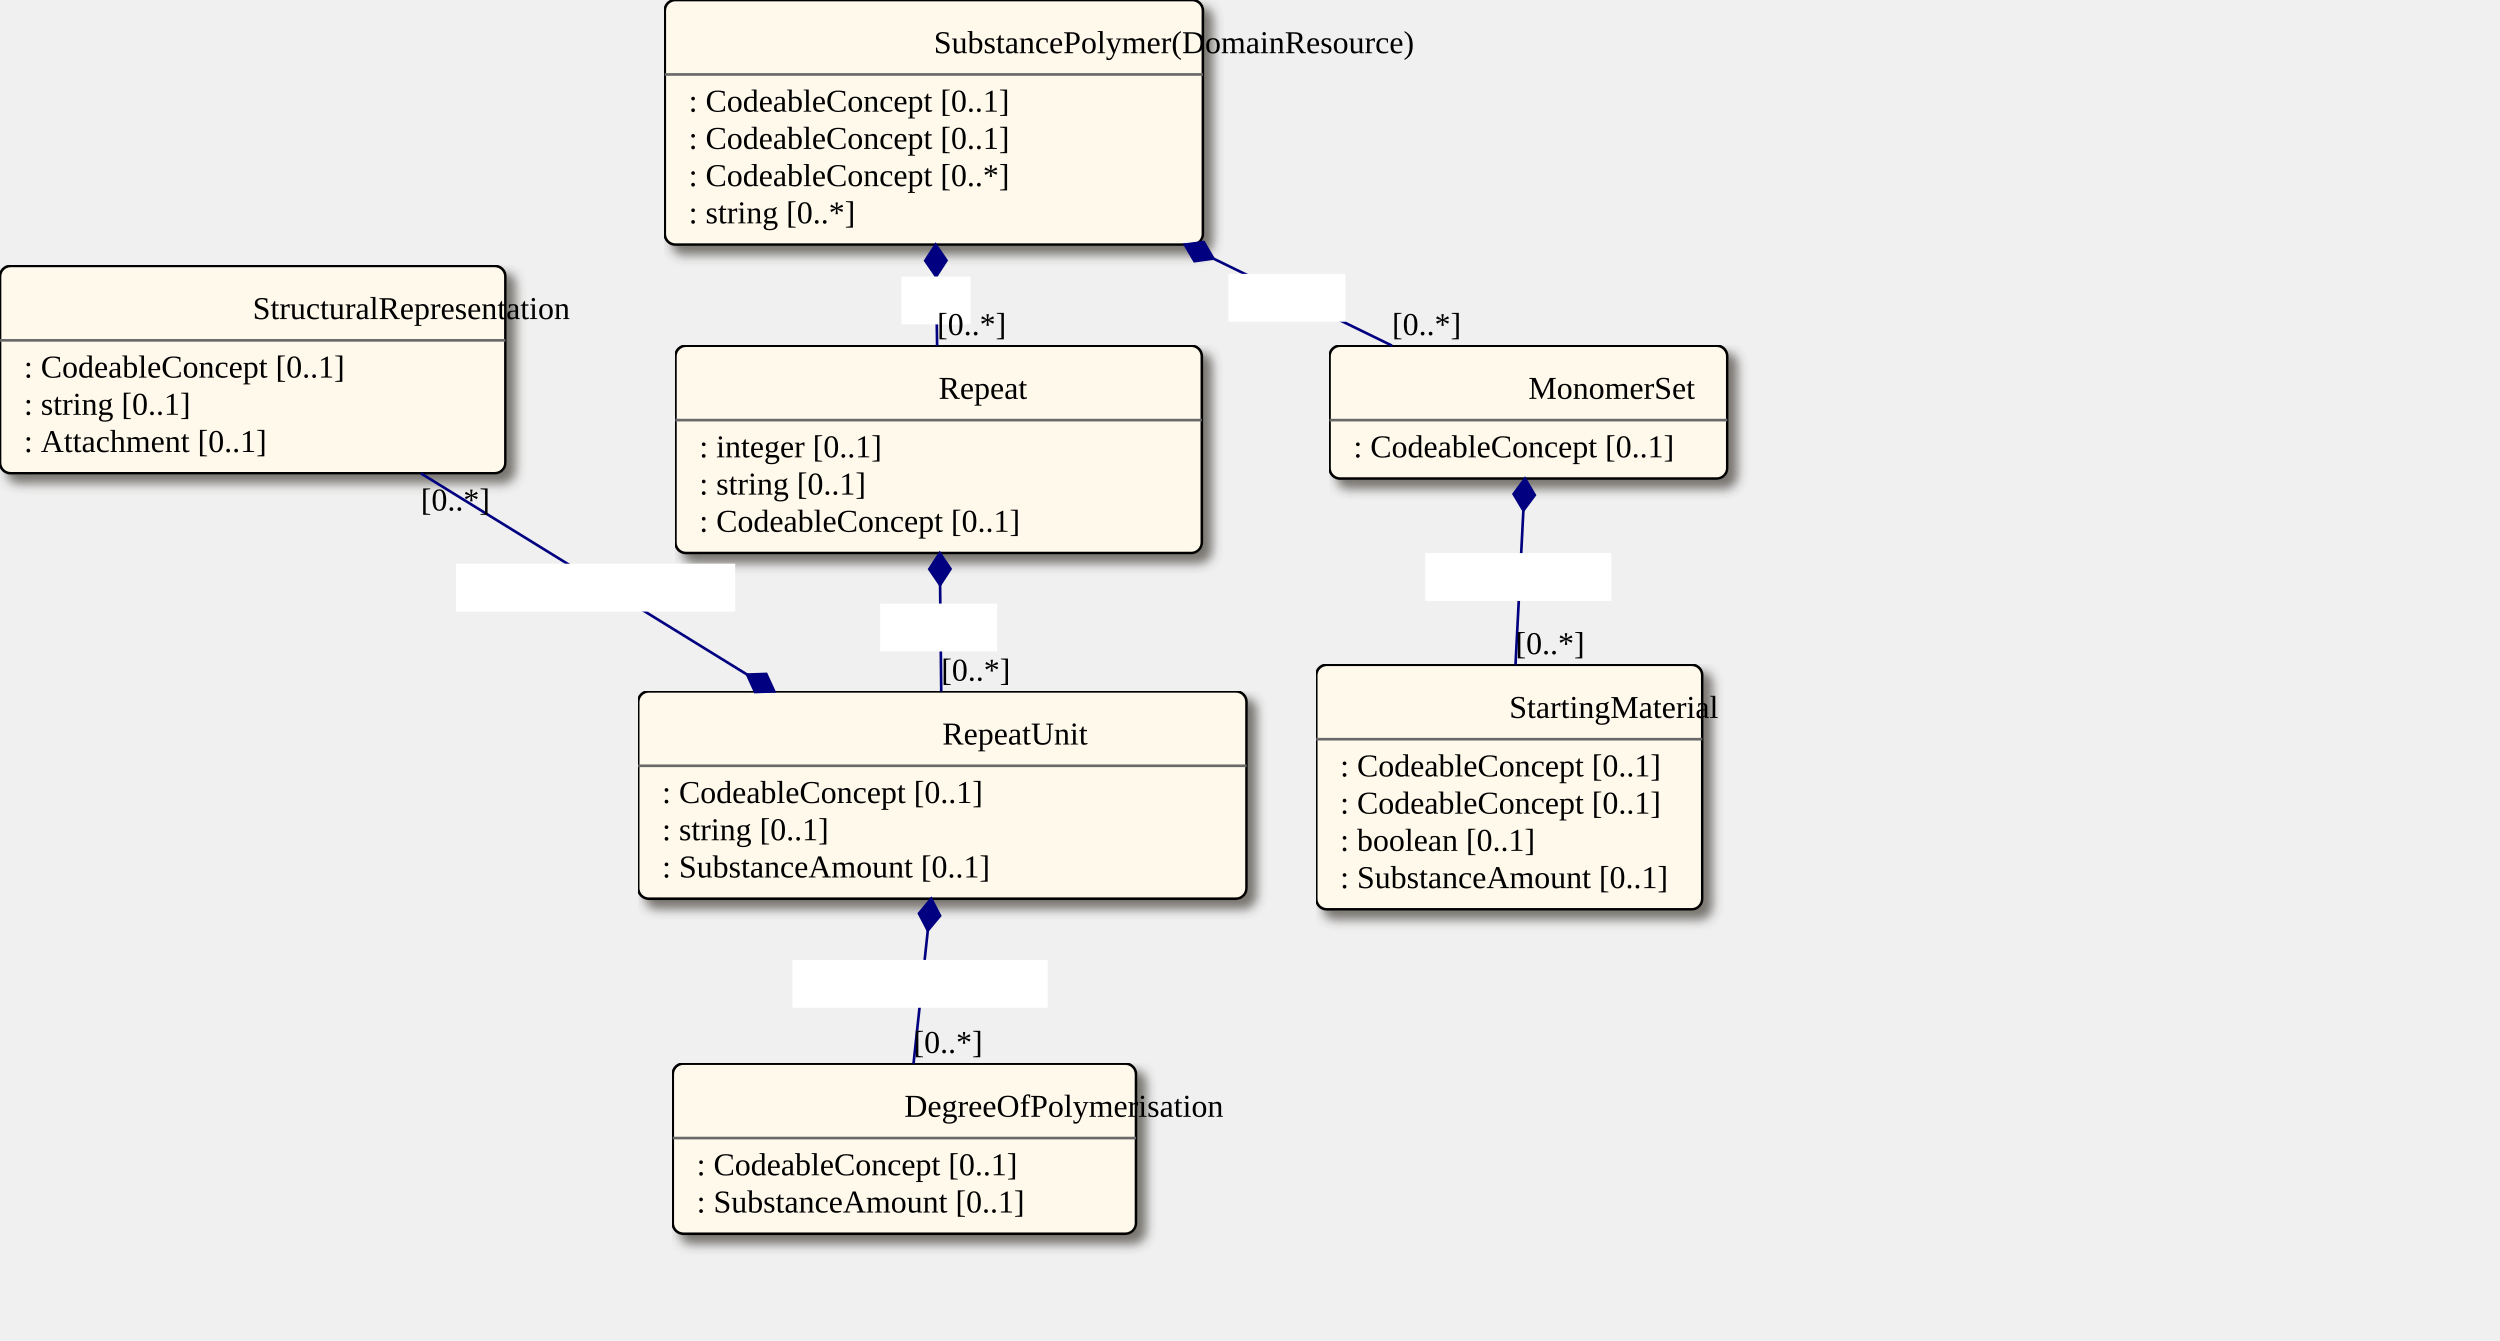
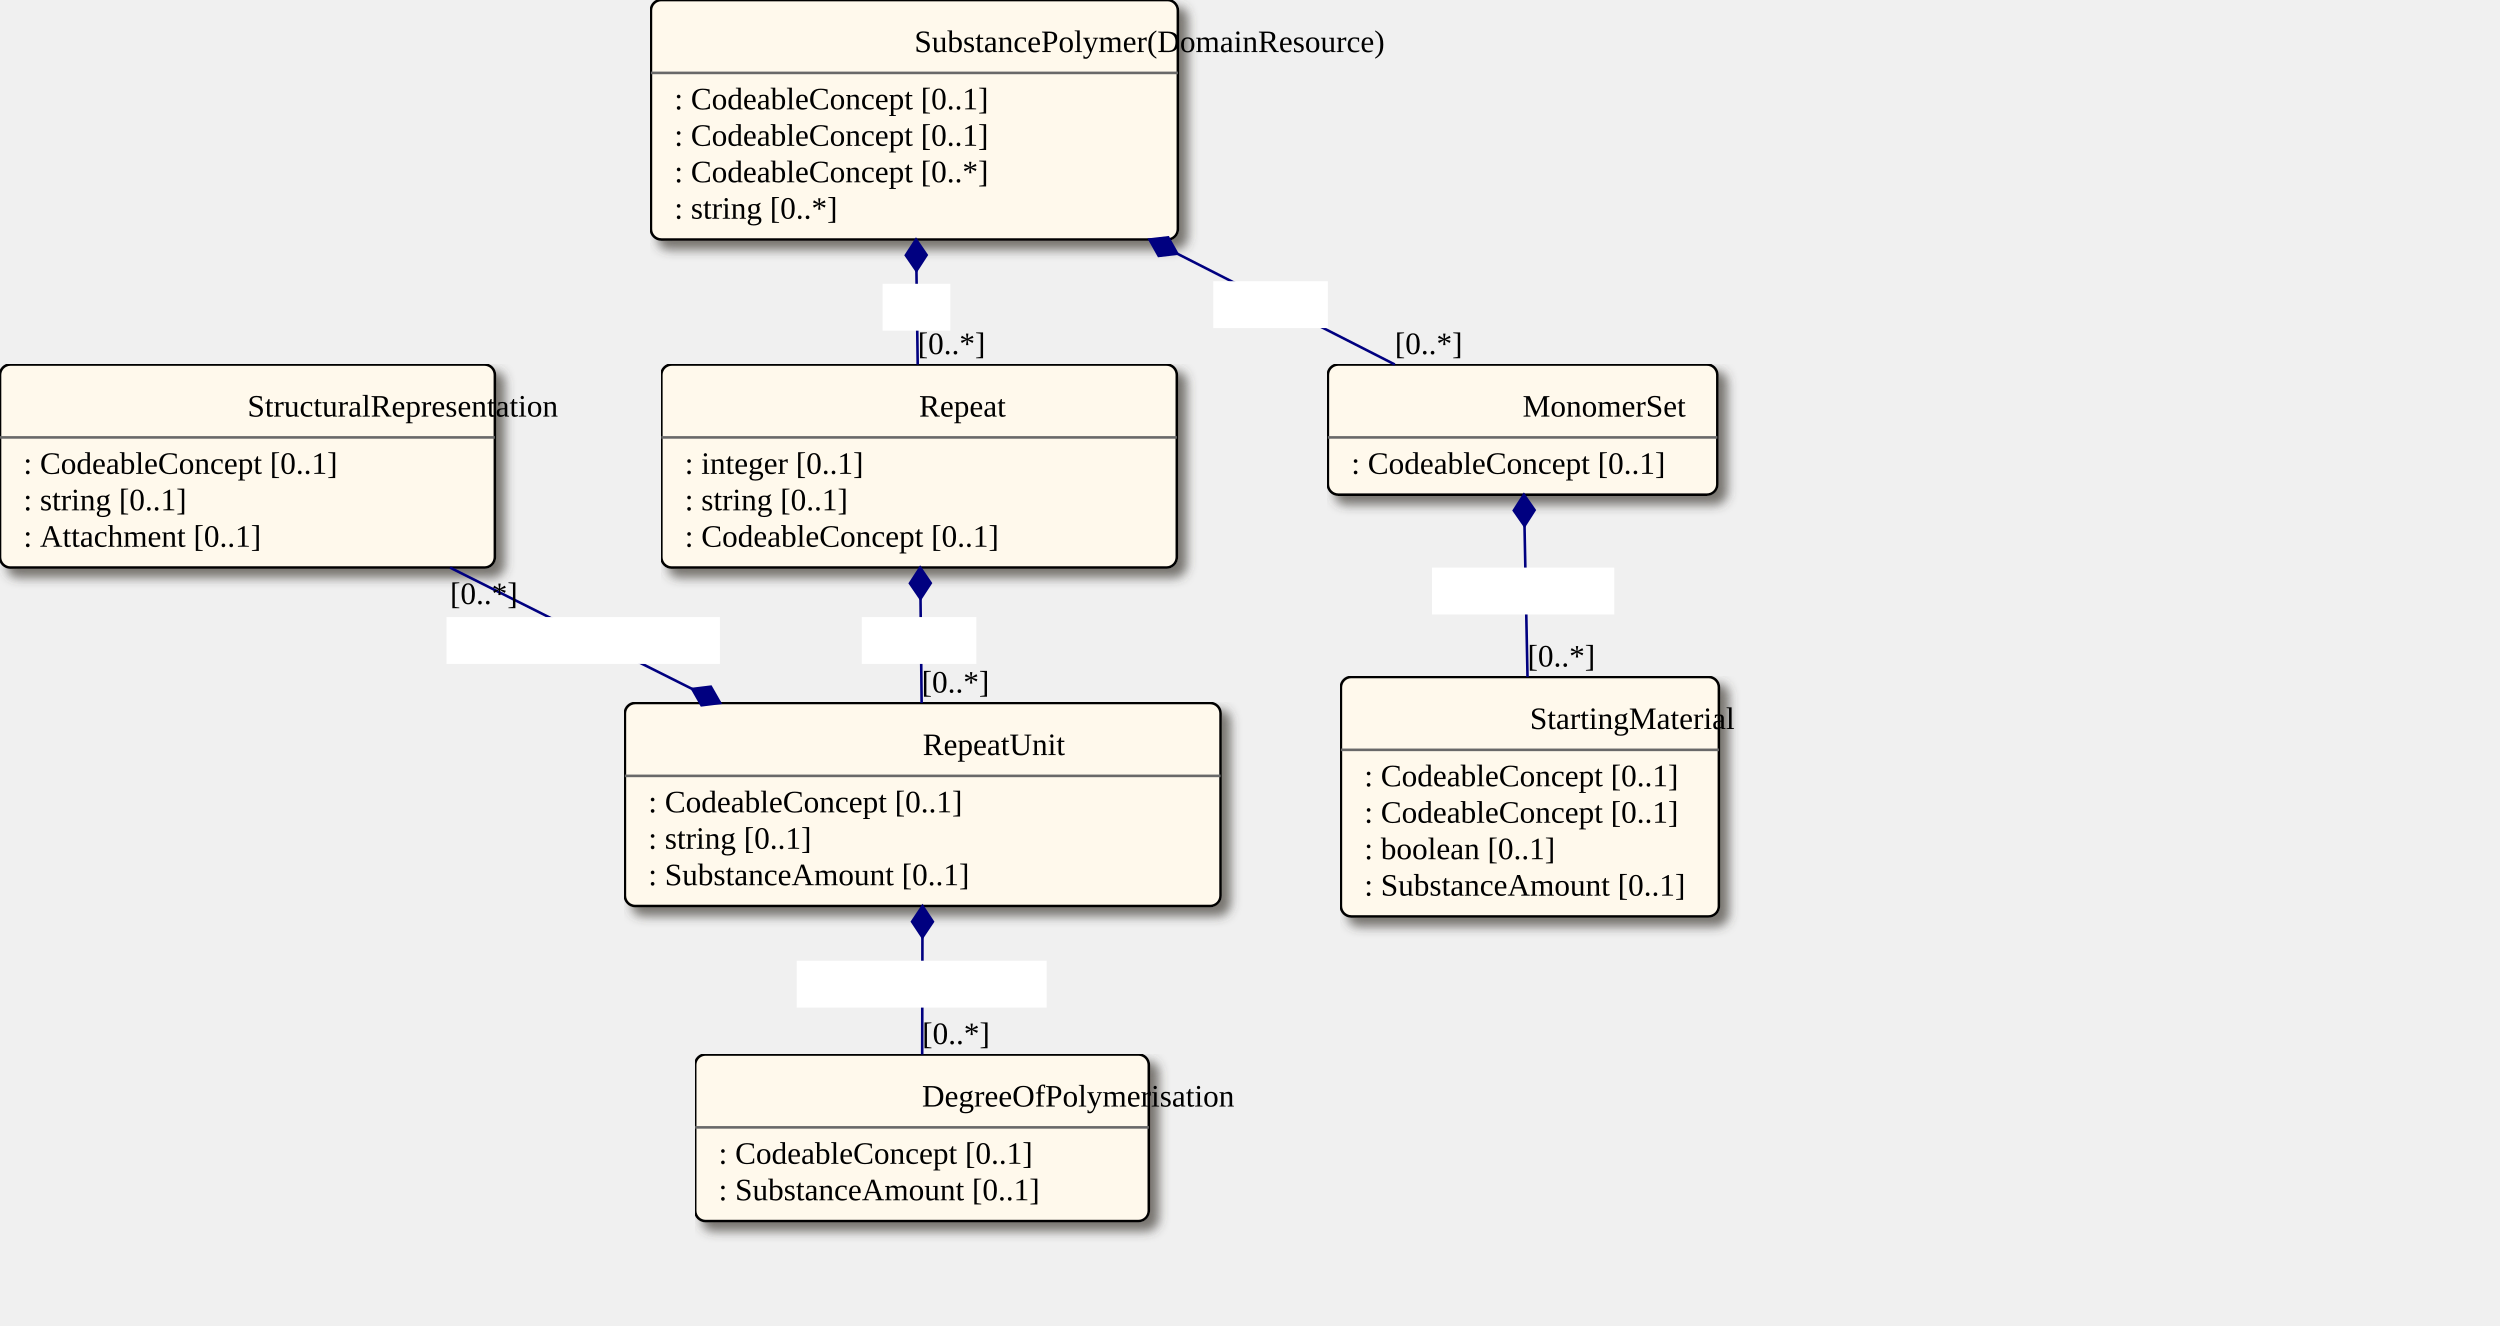
- <svg xmlns="http://www.w3.org/2000/svg" xmlns:xlink="http://www.w3.org/1999/xlink" id="n61" version="1.1" width="940.2" height="504.0">
+ <svg xmlns="http://www.w3.org/2000/svg" xmlns:xlink="http://www.w3.org/1999/xlink" id="n61" version="1.1" width="960.2" height="509.0">
  <defs>
    <filter id="shadow1" x="0" y="0" width="200%" height="200%">
      <feOffset result="offOut" in="SourceGraphic" dx="3" dy="3" />
      <feColorMatrix result="matrixOut" in="offOut" type="matrix" values="0.2 0 0 0 0 0 0.2 0 0 0 0 0 0.2 0 0 0 0 0 1 0" />
      <feGaussianBlur result="blurOut" in="matrixOut" stdDeviation="2" />
      <feBlend in="SourceGraphic" in2="blurOut" mode="normal" />
    </filter>
  </defs>
  <g id="n62">
    <rect id="SubstancePolymer" x="250.0" y="0.0" rx="4" ry="4" width="202.4" height="92.0" filter="url(#shadow1)" style="fill:#fff9ec;stroke:black;stroke-width:1" />
    <line id="n63" x1="250.0" y1="28.0" x2="452.4" y2="28.0" style="stroke:dimgrey;stroke-width:1" />
    <text id="n64" x="351.2" y="20.0" fill="black" class="diagram-class-title  diagram-class-resource">SubstancePolymer<tspan class="diagram-class-title-link"> (<a id="n65" xlink:href="domainresource.html" class="diagram-class-reference">DomainResource</a>)</tspan>
    </text>
    <text id="n66" x="256.0" y="42.0" fill="black" class="diagram-class-detail">
      <a id="n67" xlink:href="substancepolymer-definitions.html#SubstancePolymer.class" /> : <a id="n68" xlink:href="datatypes.html#CodeableConcept">CodeableConcept</a> [0..1]</text>
    <text id="n72" x="256.0" y="56.0" fill="black" class="diagram-class-detail">
      <a id="n73" xlink:href="substancepolymer-definitions.html#SubstancePolymer.geometry" /> : <a id="n74" xlink:href="datatypes.html#CodeableConcept">CodeableConcept</a> [0..1]</text>
    <text id="n78" x="256.0" y="70.0" fill="black" class="diagram-class-detail">
      <a id="n79" xlink:href="substancepolymer-definitions.html#SubstancePolymer.copolymerConnectivity" /> : <a id="n80" xlink:href="datatypes.html#CodeableConcept">CodeableConcept</a> [0..*]</text>
    <text id="n84" x="256.0" y="84.0" fill="black" class="diagram-class-detail">
      <a id="n85" xlink:href="substancepolymer-definitions.html#SubstancePolymer.modification" /> : <a id="n86" xlink:href="datatypes.html#string">string</a> [0..*]</text>
  </g>
  <g id="n90">
-     <rect id="SubstancePolymer.monomerSet" x="500.0" y="130.0" rx="4" ry="4" width="149.6" height="50.0" filter="url(#shadow1)" style="fill:#fff9ec;stroke:black;stroke-width:1" />
-     <line id="n91" x1="500.0" y1="158.0" x2="649.6" y2="158.0" style="stroke:dimgrey;stroke-width:1" />
-     <text id="n92" x="574.8" y="150.0" fill="black" class="diagram-class-title">MonomerSet</text>
-     <text id="n93" x="506.0" y="172.0" fill="black" class="diagram-class-detail">
+     <rect id="SubstancePolymer.monomerSet" x="510.0" y="140.0" rx="4" ry="4" width="149.6" height="50.0" filter="url(#shadow1)" style="fill:#fff9ec;stroke:black;stroke-width:1" />
+     <line id="n91" x1="510.0" y1="168.0" x2="659.6" y2="168.0" style="stroke:dimgrey;stroke-width:1" />
+     <text id="n92" x="584.8" y="160.0" fill="black" class="diagram-class-title">MonomerSet</text>
+     <text id="n93" x="516.0" y="182.0" fill="black" class="diagram-class-detail">
      <a id="n94" xlink:href="substancepolymer-definitions.html#SubstancePolymer.monomerSet.ratioType" /> : <a id="n95" xlink:href="datatypes.html#CodeableConcept">CodeableConcept</a> [0..1]</text>
  </g>
  <g id="n99">
-     <rect id="SubstancePolymer.monomerSet.startingMaterial" x="495.0" y="250.0" rx="4" ry="4" width="145.2" height="92.0" filter="url(#shadow1)" style="fill:#fff9ec;stroke:black;stroke-width:1" />
-     <line id="n100" x1="495.0" y1="278.0" x2="640.2" y2="278.0" style="stroke:dimgrey;stroke-width:1" />
-     <text id="n101" x="567.6" y="270.0" fill="black" class="diagram-class-title">StartingMaterial</text>
-     <text id="n102" x="501.0" y="292.0" fill="black" class="diagram-class-detail">
+     <rect id="SubstancePolymer.monomerSet.startingMaterial" x="515.0" y="260.0" rx="4" ry="4" width="145.2" height="92.0" filter="url(#shadow1)" style="fill:#fff9ec;stroke:black;stroke-width:1" />
+     <line id="n100" x1="515.0" y1="288.0" x2="660.2" y2="288.0" style="stroke:dimgrey;stroke-width:1" />
+     <text id="n101" x="587.6" y="280.0" fill="black" class="diagram-class-title">StartingMaterial</text>
+     <text id="n102" x="521.0" y="302.0" fill="black" class="diagram-class-detail">
      <a id="n103" xlink:href="substancepolymer-definitions.html#SubstancePolymer.monomerSet.startingMaterial.material" /> : <a id="n104" xlink:href="datatypes.html#CodeableConcept">CodeableConcept</a> [0..1]</text>
-     <text id="n108" x="501.0" y="306.0" fill="black" class="diagram-class-detail">
+     <text id="n108" x="521.0" y="316.0" fill="black" class="diagram-class-detail">
      <a id="n109" xlink:href="substancepolymer-definitions.html#SubstancePolymer.monomerSet.startingMaterial.type" /> : <a id="n110" xlink:href="datatypes.html#CodeableConcept">CodeableConcept</a> [0..1]</text>
-     <text id="n114" x="501.0" y="320.0" fill="black" class="diagram-class-detail">
+     <text id="n114" x="521.0" y="330.0" fill="black" class="diagram-class-detail">
      <a id="n115" xlink:href="substancepolymer-definitions.html#SubstancePolymer.monomerSet.startingMaterial.isDefining" /> : <a id="n116" xlink:href="datatypes.html#boolean">boolean</a> [0..1]</text>
-     <text id="n120" x="501.0" y="334.0" fill="black" class="diagram-class-detail">
-       <a id="n121" xlink:href="substancepolymer-definitions.html#SubstancePolymer.monomerSet.startingMaterial.amount" /> : <a id="n122" xlink:href="datatypes.html#SubstanceAmount">SubstanceAmount</a> [0..1]</text>
+     <text id="n120" x="521.0" y="344.0" fill="black" class="diagram-class-detail">
+       <a id="n121" xlink:href="substancepolymer-definitions.html#SubstancePolymer.monomerSet.startingMaterial.amount" /> : <a id="n122" xlink:href="substanceamount.html#SubstanceAmount">SubstanceAmount</a> [0..1]</text>
  </g>
  <g id="n126">
-     <rect id="SubstancePolymer.repeat" x="254.0" y="130.0" rx="4" ry="4" width="198" height="78.0" filter="url(#shadow1)" style="fill:#fff9ec;stroke:black;stroke-width:1" />
-     <line id="n127" x1="254.0" y1="158.0" x2="452.0" y2="158.0" style="stroke:dimgrey;stroke-width:1" />
-     <text id="n128" x="353.0" y="150.0" fill="black" class="diagram-class-title">Repeat</text>
-     <text id="n129" x="260.0" y="172.0" fill="black" class="diagram-class-detail">
+     <rect id="SubstancePolymer.repeat" x="254.0" y="140.0" rx="4" ry="4" width="198" height="78.0" filter="url(#shadow1)" style="fill:#fff9ec;stroke:black;stroke-width:1" />
+     <line id="n127" x1="254.0" y1="168.0" x2="452.0" y2="168.0" style="stroke:dimgrey;stroke-width:1" />
+     <text id="n128" x="353.0" y="160.0" fill="black" class="diagram-class-title">Repeat</text>
+     <text id="n129" x="260.0" y="182.0" fill="black" class="diagram-class-detail">
      <a id="n130" xlink:href="substancepolymer-definitions.html#SubstancePolymer.repeat.numberOfUnits" /> : <a id="n131" xlink:href="datatypes.html#integer">integer</a> [0..1]</text>
-     <text id="n135" x="260.0" y="186.0" fill="black" class="diagram-class-detail">
+     <text id="n135" x="260.0" y="196.0" fill="black" class="diagram-class-detail">
      <a id="n136" xlink:href="substancepolymer-definitions.html#SubstancePolymer.repeat.averageMolecularFormula" /> : <a id="n137" xlink:href="datatypes.html#string">string</a> [0..1]</text>
-     <text id="n141" x="260.0" y="200.0" fill="black" class="diagram-class-detail">
+     <text id="n141" x="260.0" y="210.0" fill="black" class="diagram-class-detail">
      <a id="n142" xlink:href="substancepolymer-definitions.html#SubstancePolymer.repeat.repeatUnitAmountType" /> : <a id="n143" xlink:href="datatypes.html#CodeableConcept">CodeableConcept</a> [0..1]</text>
  </g>
  <g id="n147">
-     <rect id="SubstancePolymer.repeat.repeatUnit" x="240.0" y="260.0" rx="4" ry="4" width="228.8" height="78.0" filter="url(#shadow1)" style="fill:#fff9ec;stroke:black;stroke-width:1" />
-     <line id="n148" x1="240.0" y1="288.0" x2="468.8" y2="288.0" style="stroke:dimgrey;stroke-width:1" />
-     <text id="n149" x="354.4" y="280.0" fill="black" class="diagram-class-title">RepeatUnit</text>
-     <text id="n150" x="246.0" y="302.0" fill="black" class="diagram-class-detail">
+     <rect id="SubstancePolymer.repeat.repeatUnit" x="240.0" y="270.0" rx="4" ry="4" width="228.8" height="78.0" filter="url(#shadow1)" style="fill:#fff9ec;stroke:black;stroke-width:1" />
+     <line id="n148" x1="240.0" y1="298.0" x2="468.8" y2="298.0" style="stroke:dimgrey;stroke-width:1" />
+     <text id="n149" x="354.4" y="290.0" fill="black" class="diagram-class-title">RepeatUnit</text>
+     <text id="n150" x="246.0" y="312.0" fill="black" class="diagram-class-detail">
      <a id="n151" xlink:href="substancepolymer-definitions.html#SubstancePolymer.repeat.repeatUnit.orientationOfPolymerisation" /> : <a id="n152" xlink:href="datatypes.html#CodeableConcept">CodeableConcept</a> [0..1]</text>
-     <text id="n156" x="246.0" y="316.0" fill="black" class="diagram-class-detail">
+     <text id="n156" x="246.0" y="326.0" fill="black" class="diagram-class-detail">
      <a id="n157" xlink:href="substancepolymer-definitions.html#SubstancePolymer.repeat.repeatUnit.repeatUnit" /> : <a id="n158" xlink:href="datatypes.html#string">string</a> [0..1]</text>
-     <text id="n162" x="246.0" y="330.0" fill="black" class="diagram-class-detail">
-       <a id="n163" xlink:href="substancepolymer-definitions.html#SubstancePolymer.repeat.repeatUnit.amount" /> : <a id="n164" xlink:href="datatypes.html#SubstanceAmount">SubstanceAmount</a> [0..1]</text>
+     <text id="n162" x="246.0" y="340.0" fill="black" class="diagram-class-detail">
+       <a id="n163" xlink:href="substancepolymer-definitions.html#SubstancePolymer.repeat.repeatUnit.amount" /> : <a id="n164" xlink:href="substanceamount.html#SubstanceAmount">SubstanceAmount</a> [0..1]</text>
  </g>
  <g id="n168">
-     <rect id="SubstancePolymer.repeat.repeatUnit.degreeOfPolymerisation" x="253.0" y="400.0" rx="4" ry="4" width="174.24" height="64.0" filter="url(#shadow1)" style="fill:#fff9ec;stroke:black;stroke-width:1" />
-     <line id="n169" x1="253.0" y1="428.0" x2="427.24" y2="428.0" style="stroke:dimgrey;stroke-width:1" />
-     <text id="n170" x="340.12" y="420.0" fill="black" class="diagram-class-title">DegreeOfPolymerisation</text>
-     <text id="n171" x="259.0" y="442.0" fill="black" class="diagram-class-detail">
+     <rect id="SubstancePolymer.repeat.repeatUnit.degreeOfPolymerisation" x="267.0" y="405.0" rx="4" ry="4" width="174.24" height="64.0" filter="url(#shadow1)" style="fill:#fff9ec;stroke:black;stroke-width:1" />
+     <line id="n169" x1="267.0" y1="433.0" x2="441.24" y2="433.0" style="stroke:dimgrey;stroke-width:1" />
+     <text id="n170" x="354.12" y="425.0" fill="black" class="diagram-class-title">DegreeOfPolymerisation</text>
+     <text id="n171" x="273.0" y="447.0" fill="black" class="diagram-class-detail">
      <a id="n172" xlink:href="substancepolymer-definitions.html#SubstancePolymer.repeat.repeatUnit.degreeOfPolymerisation.degree" /> : <a id="n173" xlink:href="datatypes.html#CodeableConcept">CodeableConcept</a> [0..1]</text>
-     <text id="n177" x="259.0" y="456.0" fill="black" class="diagram-class-detail">
-       <a id="n178" xlink:href="substancepolymer-definitions.html#SubstancePolymer.repeat.repeatUnit.degreeOfPolymerisation.amount" /> : <a id="n179" xlink:href="datatypes.html#SubstanceAmount">SubstanceAmount</a> [0..1]</text>
+     <text id="n177" x="273.0" y="461.0" fill="black" class="diagram-class-detail">
+       <a id="n178" xlink:href="substancepolymer-definitions.html#SubstancePolymer.repeat.repeatUnit.degreeOfPolymerisation.amount" /> : <a id="n179" xlink:href="substanceamount.html#SubstanceAmount">SubstanceAmount</a> [0..1]</text>
  </g>
  <g id="n183">
-     <rect id="SubstancePolymer.repeat.repeatUnit.structuralRepresentation" x="0.0" y="100.0" rx="4" ry="4" width="190.08" height="78.0" filter="url(#shadow1)" style="fill:#fff9ec;stroke:black;stroke-width:1" />
-     <line id="n184" x1="0.0" y1="128.0" x2="190.08" y2="128.0" style="stroke:dimgrey;stroke-width:1" />
-     <text id="n185" x="95.04" y="120.0" fill="black" class="diagram-class-title">StructuralRepresentation</text>
-     <text id="n186" x="6.0" y="142.0" fill="black" class="diagram-class-detail">
+     <rect id="SubstancePolymer.repeat.repeatUnit.structuralRepresentation" x="0.0" y="140.0" rx="4" ry="4" width="190.08" height="78.0" filter="url(#shadow1)" style="fill:#fff9ec;stroke:black;stroke-width:1" />
+     <line id="n184" x1="0.0" y1="168.0" x2="190.08" y2="168.0" style="stroke:dimgrey;stroke-width:1" />
+     <text id="n185" x="95.04" y="160.0" fill="black" class="diagram-class-title">StructuralRepresentation</text>
+     <text id="n186" x="6.0" y="182.0" fill="black" class="diagram-class-detail">
      <a id="n187" xlink:href="substancepolymer-definitions.html#SubstancePolymer.repeat.repeatUnit.structuralRepresentation.type" /> : <a id="n188" xlink:href="datatypes.html#CodeableConcept">CodeableConcept</a> [0..1]</text>
-     <text id="n192" x="6.0" y="156.0" fill="black" class="diagram-class-detail">
+     <text id="n192" x="6.0" y="196.0" fill="black" class="diagram-class-detail">
      <a id="n193" xlink:href="substancepolymer-definitions.html#SubstancePolymer.repeat.repeatUnit.structuralRepresentation.representation" /> : <a id="n194" xlink:href="datatypes.html#string">string</a> [0..1]</text>
-     <text id="n198" x="6.0" y="170.0" fill="black" class="diagram-class-detail">
+     <text id="n198" x="6.0" y="210.0" fill="black" class="diagram-class-detail">
      <a id="n199" xlink:href="substancepolymer-definitions.html#SubstancePolymer.repeat.repeatUnit.structuralRepresentation.attachment" /> : <a id="n200" xlink:href="datatypes.html#Attachment">Attachment</a> [0..1]</text>
  </g>
-   <line id="n204" x1="573.523" y1="180.0" x2="569.949" y2="250.0" style="stroke:navy;stroke-width:1" />
-   <polygon id="n205" points="573.523,180.0 579.523,184.0 585.523,180.0 579.523,176.0 573.523,180.0" style="fill:navy;stroke:navy;stroke-width:1" transform="rotate(92.9232 573.5234 180.0)" />
-   <rect id="n206" x="536.0" y="208.0" width="70.0" height="18.0" style="fill:white;stroke:black;stroke-width:0" />
-   <text id="n207" x="571.0" y="218.0" fill="black" class="diagram-class-linkage">
+   <line id="n204" x1="585.296" y1="190" x2="586.687" y2="260" style="stroke:navy;stroke-width:1" />
+   <polygon id="n205" points="585.296,190 591.296,194 597.296,190 591.296,186 585.296,190" style="fill:navy;stroke:navy;stroke-width:1" transform="rotate(88.86236 585.2965 190)" />
+   <rect id="n206" x="550.0" y="218.0" width="70.0" height="18.0" style="fill:white;stroke:black;stroke-width:0" />
+   <text id="n207" x="585.0" y="228.0" fill="black" class="diagram-class-linkage">
    <a id="n208" xlink:href="substancepolymer-definitions.html#SubstancePolymer.monomerSet.startingMaterial" />
  </text>
-   <text id="n209" x="569.949" y="246.0" fill="black" class="diagram-class-linkage">[0..*]</text>
-   <line id="n210" x1="445.563" y1="92" x2="523.516" y2="130" style="stroke:navy;stroke-width:1" />
-   <polygon id="n211" points="445.563,92 451.563,96 457.563,92 451.563,88 445.563,92" style="fill:navy;stroke:navy;stroke-width:1" transform="rotate(25.9882 445.5633 92)" />
-   <rect id="n212" x="462.0" y="103.0" width="44.0" height="18.0" style="fill:white;stroke:black;stroke-width:0" />
-   <text id="n213" x="484.0" y="113.0" fill="black" class="diagram-class-linkage">
+   <text id="n209" x="586.687" y="256" fill="black" class="diagram-class-linkage">[0..*]</text>
+   <line id="n210" x1="441.499" y1="92" x2="535.724" y2="140" style="stroke:navy;stroke-width:1" />
+   <polygon id="n211" points="441.499,92 447.499,96 453.499,92 447.499,88 441.499,92" style="fill:navy;stroke:navy;stroke-width:1" transform="rotate(26.9951 441.4992 92)" />
+   <rect id="n212" x="466.0" y="108.0" width="44.0" height="18.0" style="fill:white;stroke:black;stroke-width:0" />
+   <text id="n213" x="488.0" y="118.0" fill="black" class="diagram-class-linkage">
    <a id="n214" xlink:href="substancepolymer-definitions.html#SubstancePolymer.monomerSet" />
  </text>
-   <text id="n215" x="523.516" y="126" fill="black" class="diagram-class-linkage">[0..*]</text>
-   <line id="n216" x1="350.213" y1="338" x2="343.556" y2="400.0" style="stroke:navy;stroke-width:1" />
-   <polygon id="n217" points="350.213,338 356.213,342 362.213,338 356.213,334 350.213,338" style="fill:navy;stroke:navy;stroke-width:1" transform="rotate(96.12828 350.2126 338)" />
-   <rect id="n218" x="298.0" y="361.0" width="96.0" height="18.0" style="fill:white;stroke:black;stroke-width:0" />
-   <text id="n219" x="346.0" y="371.0" fill="black" class="diagram-class-linkage">
+   <text id="n215" x="535.724" y="136" fill="black" class="diagram-class-linkage">[0..*]</text>
+   <line id="n216" x1="354.315" y1="348.0" x2="354.19" y2="405.0" style="stroke:navy;stroke-width:1" />
+   <polygon id="n217" points="354.315,348.0 360.315,352.0 366.315,348.0 360.315,344.0 354.315,348.0" style="fill:navy;stroke:navy;stroke-width:1" transform="rotate(90.12533 354.3147 348.0)" />
+   <rect id="n218" x="306.0" y="369.0" width="96.0" height="18.0" style="fill:white;stroke:black;stroke-width:0" />
+   <text id="n219" x="354.0" y="379.0" fill="black" class="diagram-class-linkage">
    <a id="n220" xlink:href="substancepolymer-definitions.html#SubstancePolymer.repeat.repeatUnit.degreeOfPolymerisation" />
  </text>
-   <text id="n221" x="343.556" y="396.0" fill="black" class="diagram-class-linkage">[0..*]</text>
-   <line id="n222" x1="291.181" y1="260.0" x2="158.259" y2="178" style="stroke:navy;stroke-width:1" />
-   <polygon id="n223" points="291.181,260.0 297.181,264.0 303.181,260.0 297.181,256.0 291.181,260.0" style="fill:navy;stroke:navy;stroke-width:1" transform="rotate(-148.3294 291.181 260.0)" />
-   <rect id="n224" x="171.5" y="212.0" width="105.0" height="18.0" style="fill:white;stroke:black;stroke-width:0" />
-   <text id="n225" x="224.0" y="222.0" fill="black" class="diagram-class-linkage">
+   <text id="n221" x="354.19" y="401.0" fill="black" class="diagram-class-linkage">[0..*]</text>
+   <line id="n222" x1="276.592" y1="270.0" x2="172.848" y2="218.0" style="stroke:navy;stroke-width:1" />
+   <polygon id="n223" points="276.592,270.0 282.592,274.0 288.592,270.0 282.592,266.0 276.592,270.0" style="fill:navy;stroke:navy;stroke-width:1" transform="rotate(-153.3784 276.592 270.0)" />
+   <rect id="n224" x="171.5" y="237.0" width="105.0" height="18.0" style="fill:white;stroke:black;stroke-width:0" />
+   <text id="n225" x="224.0" y="247.0" fill="black" class="diagram-class-linkage">
    <a id="n226" xlink:href="substancepolymer-definitions.html#SubstancePolymer.repeat.repeatUnit.structuralRepresentation" />
  </text>
-   <text id="n227" x="158.259" y="192" fill="black" class="diagram-class-linkage">[0..*]</text>
-   <line id="n228" x1="353.42" y1="208.0" x2="353.98" y2="260.0" style="stroke:navy;stroke-width:1" />
-   <polygon id="n229" points="353.42,208.0 359.42,212.0 365.42,208.0 359.42,204.0 353.42,208.0" style="fill:navy;stroke:navy;stroke-width:1" transform="rotate(89.38299 353.42 208.0)" />
-   <rect id="n230" x="331.0" y="227.0" width="44.0" height="18.0" style="fill:white;stroke:black;stroke-width:0" />
-   <text id="n231" x="353.0" y="237.0" fill="black" class="diagram-class-linkage">
+   <text id="n227" x="172.848" y="232.0" fill="black" class="diagram-class-linkage">[0..*]</text>
+   <line id="n228" x1="353.42" y1="218.0" x2="353.98" y2="270.0" style="stroke:navy;stroke-width:1" />
+   <polygon id="n229" points="353.42,218.0 359.42,222.0 365.42,218.0 359.42,214.0 353.42,218.0" style="fill:navy;stroke:navy;stroke-width:1" transform="rotate(89.38299 353.42 218.0)" />
+   <rect id="n230" x="331.0" y="237.0" width="44.0" height="18.0" style="fill:white;stroke:black;stroke-width:0" />
+   <text id="n231" x="353.0" y="247.0" fill="black" class="diagram-class-linkage">
    <a id="n232" xlink:href="substancepolymer-definitions.html#SubstancePolymer.repeat.repeatUnit" />
  </text>
-   <text id="n233" x="353.98" y="256.0" fill="black" class="diagram-class-linkage">[0..*]</text>
-   <line id="n234" x1="351.873" y1="92.0" x2="352.429" y2="130.0" style="stroke:navy;stroke-width:1" />
-   <polygon id="n235" points="351.873,92.0 357.873,96.0 363.873,92.0 357.873,88.0 351.873,92.0" style="fill:navy;stroke:navy;stroke-width:1" transform="rotate(89.16159 351.8732 92.0)" />
-   <rect id="n236" x="339.0" y="104.0" width="26.0" height="18.0" style="fill:white;stroke:black;stroke-width:0" />
-   <text id="n237" x="352.0" y="114.0" fill="black" class="diagram-class-linkage">
+   <text id="n233" x="353.98" y="266.0" fill="black" class="diagram-class-linkage">[0..*]</text>
+   <line id="n234" x1="351.823" y1="92.0" x2="352.472" y2="140" style="stroke:navy;stroke-width:1" />
+   <polygon id="n235" points="351.823,92.0 357.823,96.0 363.823,92.0 357.823,88.0 351.823,92.0" style="fill:navy;stroke:navy;stroke-width:1" transform="rotate(89.22462 351.8226 92.0)" />
+   <rect id="n236" x="339.0" y="109.0" width="26.0" height="18.0" style="fill:white;stroke:black;stroke-width:0" />
+   <text id="n237" x="352.0" y="119.0" fill="black" class="diagram-class-linkage">
    <a id="n238" xlink:href="substancepolymer-definitions.html#SubstancePolymer.repeat" />
  </text>
-   <text id="n239" x="352.429" y="126.0" fill="black" class="diagram-class-linkage">[0..*]</text>
+   <text id="n239" x="352.472" y="136" fill="black" class="diagram-class-linkage">[0..*]</text>
</svg>
